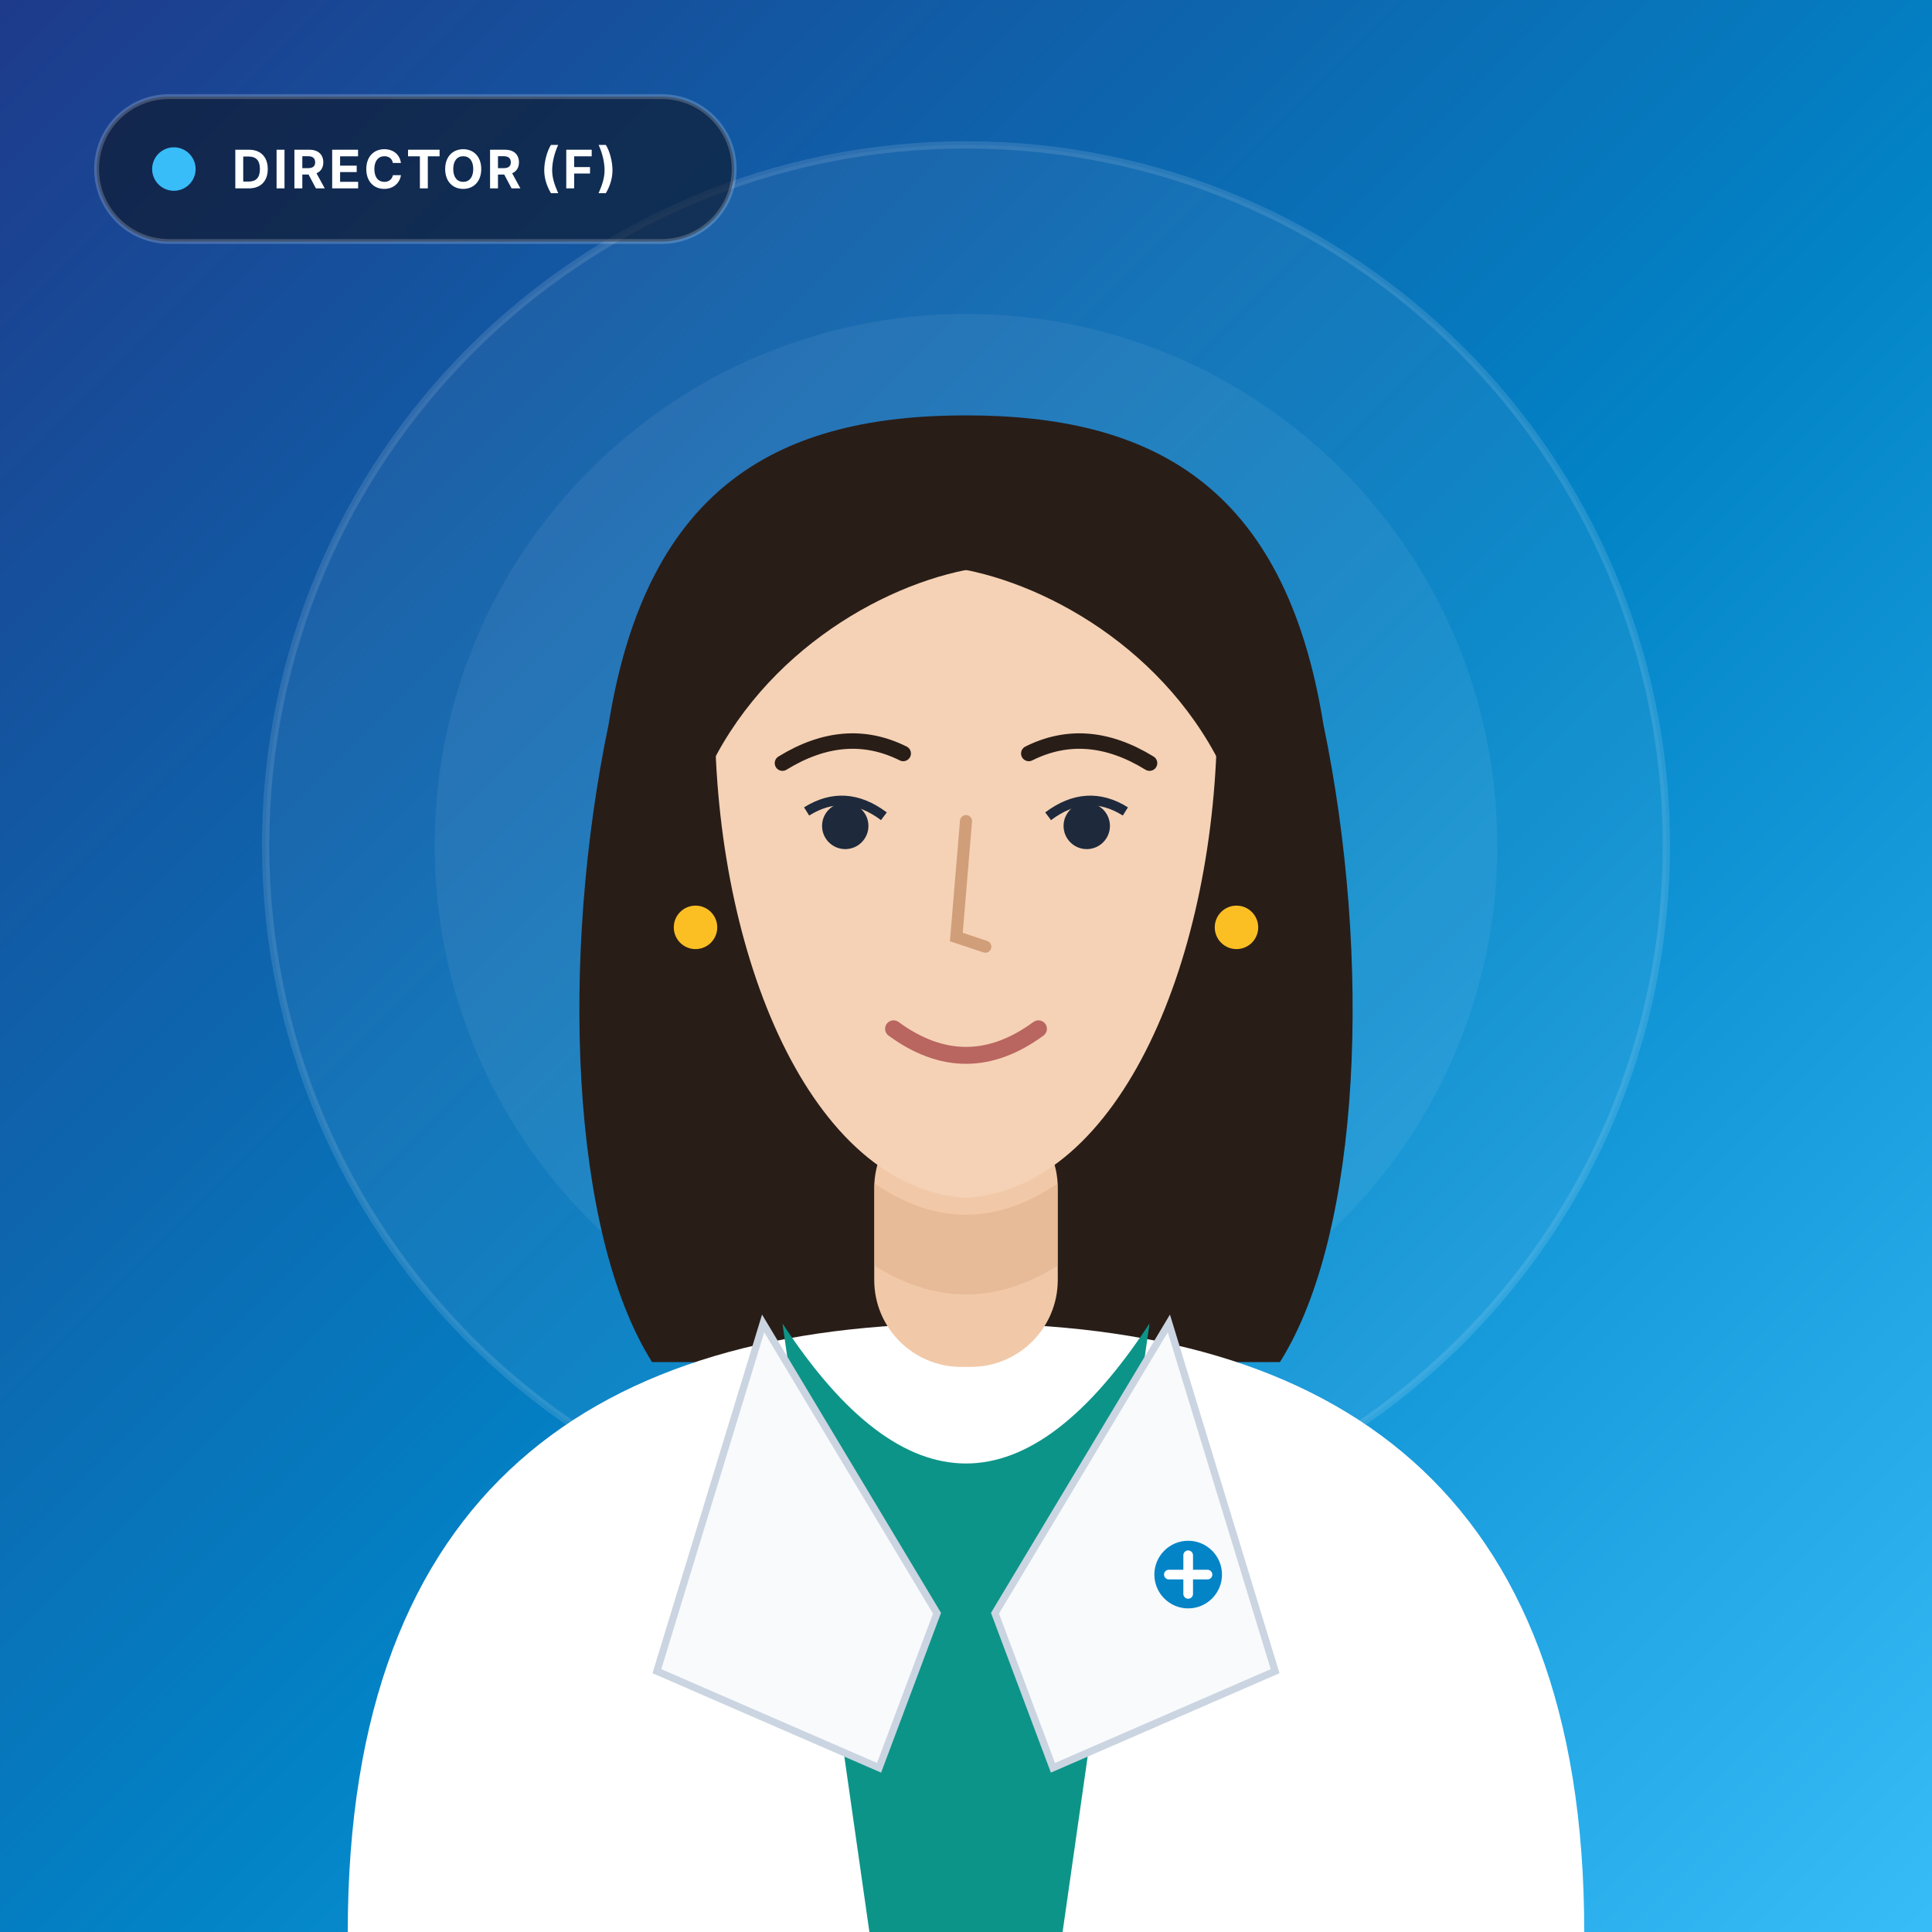
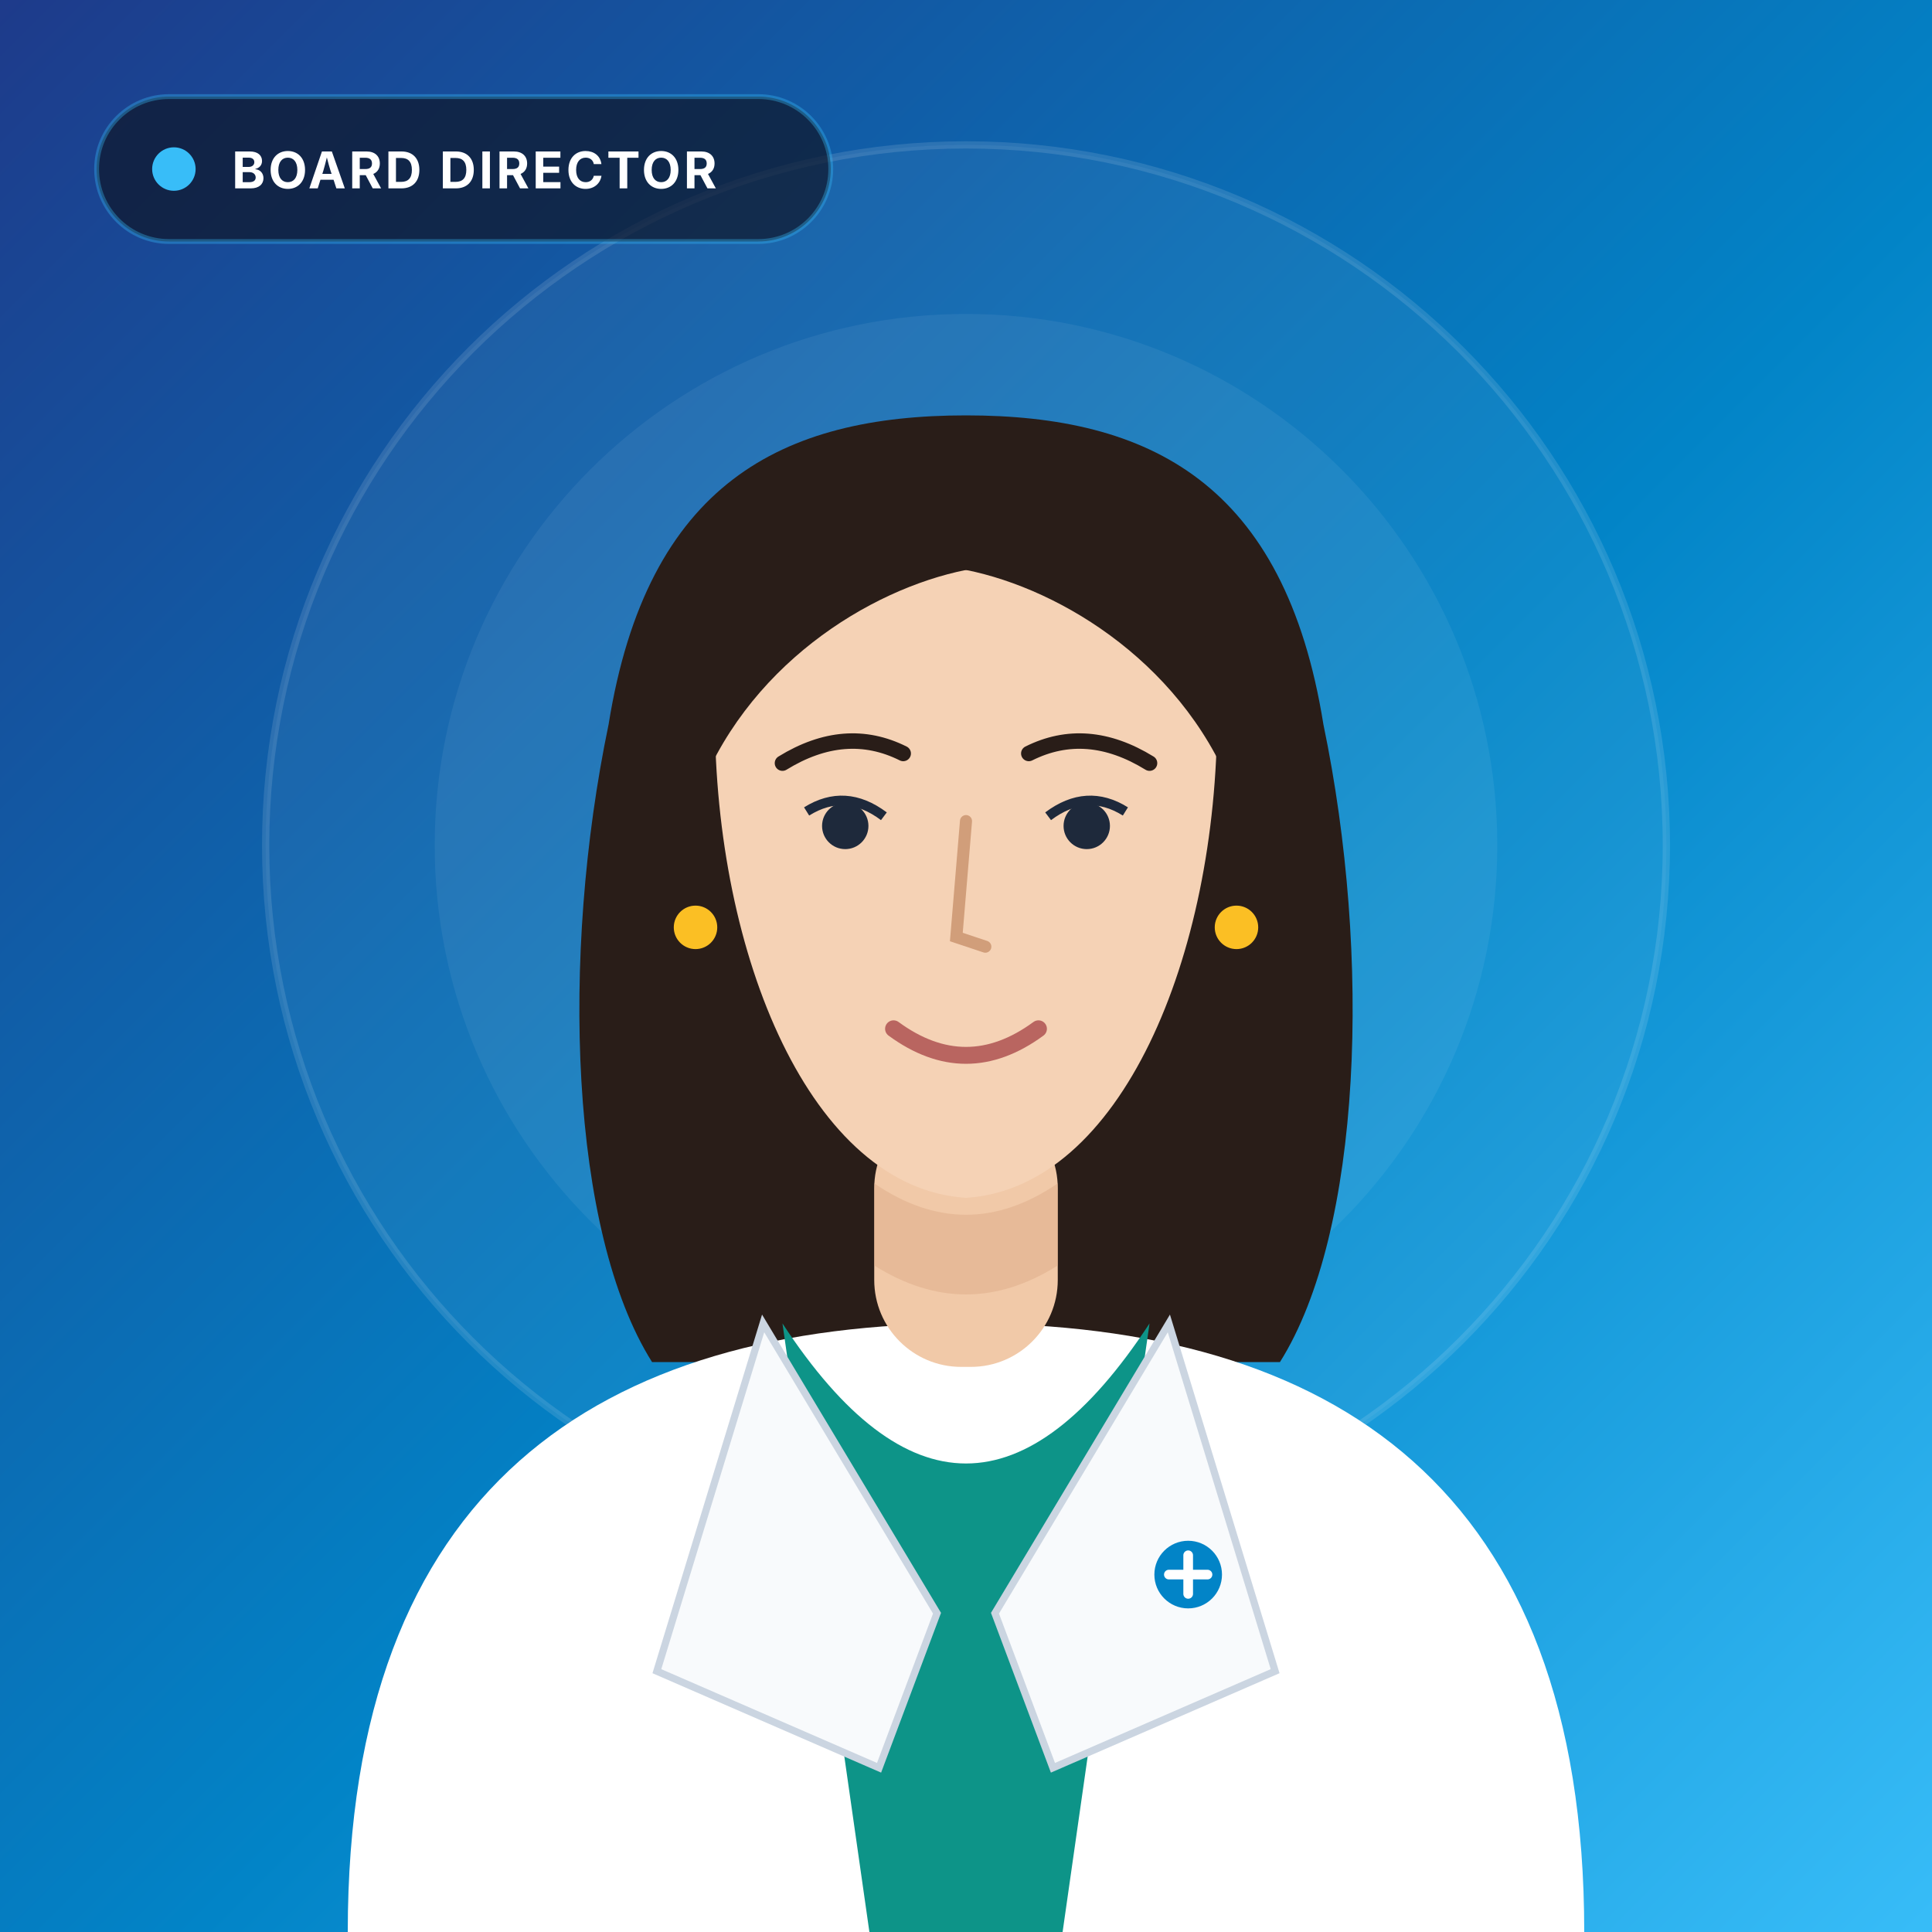
<svg xmlns="http://www.w3.org/2000/svg" viewBox="0 0 400 400" width="400" height="400">
  <defs>
    <linearGradient id="bgFemale3" x1="0%" y1="0%" x2="100%" y2="100%">
      <stop offset="0%" stop-color="#1E3A8A" />
      <stop offset="55%" stop-color="#0284C7" />
      <stop offset="100%" stop-color="#38BDF8" />
-     </linearGradient>
-     <linearGradient id="blazerFemale3" x1="0%" y1="0%" x2="0%" y2="100%">
-       <stop offset="0%" stop-color="#0F2744" />
-       <stop offset="100%" stop-color="#09192D" />
    </linearGradient>
    <clipPath id="circleClip3">
      <rect x="0" y="0" width="400" height="400" />
    </clipPath>
  </defs>
  <g clip-path="url(#circleClip3)">
    <rect width="400" height="400" fill="url(#bgFemale3)" />
    <circle cx="200" cy="175" r="145" fill="rgba(255,255,255,0.05)" stroke="rgba(255,255,255,0.12)" stroke-width="1.5" />
    <circle cx="200" cy="175" r="110" fill="rgba(255,255,255,0.06)" />
    <path d="M 126,150 C 116,198 118,255 135,282 L 265,282 C 282,255 284,198 274,150 C 266,100 238,86 200,86 C 162,86 134,100 126,150 Z" fill="#291D18" />
    <path d="M 72,400 C 72,308 124,274 200,274 C 276,274 328,308 328,400 Z" fill="#FFFFFF" />
    <path d="M 162,274 Q 200,332 238,274 L 220,400 L 180,400 Z" fill="#0D9488" />
    <path d="M 158,274 L 136,346 L 182,366 L 194,334 Z" fill="#F8FAFC" stroke="#CBD5E1" stroke-width="1.5" />
    <path d="M 242,274 L 264,346 L 218,366 L 206,334 Z" fill="#F8FAFC" stroke="#CBD5E1" stroke-width="1.5" />
    <circle cx="246" cy="326" r="7" fill="#0284C7" />
    <path d="M 246,322 L 246,330 M 242,326 L 250,326" stroke="#FFFFFF" stroke-width="2" stroke-linecap="round" />
    <rect x="181" y="228" width="38" height="55" rx="18" fill="#F1C9A8" />
    <path d="M 181,245 Q 200,258 219,245 L 219,262 Q 200,274 181,262 Z" fill="#DBA984" opacity="0.45" />
    <circle cx="144" cy="192" r="4.5" fill="#FBBF24" />
    <circle cx="256" cy="192" r="4.5" fill="#FBBF24" />
    <path d="M 148,148 C 148,108 252,108 252,148 C 252,198 232,246 200,248 C 168,246 148,198 148,148 Z" fill="#F5D2B5" />
    <path d="M 162,158 Q 175,150 187,156" stroke="#291D18" stroke-width="3.2" stroke-linecap="round" fill="none" />
    <path d="M 213,156 Q 225,150 238,158" stroke="#291D18" stroke-width="3.2" stroke-linecap="round" fill="none" />
    <circle cx="175" cy="171" r="4.8" fill="#1E293B" />
    <path d="M 167,168 Q 175,163 183,169" stroke="#1E293B" stroke-width="2" fill="none" />
    <circle cx="225" cy="171" r="4.8" fill="#1E293B" />
    <path d="M 217,169 Q 225,163 233,168" stroke="#1E293B" stroke-width="2" fill="none" />
    <path d="M 200,170 L 198,194 L 204,196" stroke="#D19E7A" stroke-width="2.5" stroke-linecap="round" fill="none" />
    <path d="M 185,213 Q 200,224 215,213" stroke="#B96560" stroke-width="3.5" stroke-linecap="round" fill="none" />
    <path d="M 144,166 C 142,122 172,102 200,102 C 228,102 258,122 256,166 C 246,138 220,122 200,118 C 180,122 154,138 144,166 Z" fill="#291D18" />
-     <rect x="20" y="20" width="132" height="30" rx="15" fill="rgba(15, 23, 42, 0.65)" stroke="rgba(255,255,255,0.2)" stroke-width="1" />
+     <rect x="20" y="20" width="152" height="30" rx="15" fill="rgba(15, 23, 42, 0.72)" stroke="rgba(56, 189, 248, 0.35)" stroke-width="1" />
    <circle cx="36" cy="35" r="4.5" fill="#38BDF8" />
-     <text x="48" y="39" font-family="'Plus Jakarta Sans', 'Inter', sans-serif" font-size="11" font-weight="700" fill="#FFFFFF" letter-spacing="0.6px">DIRECTOR (F)</text>
+     <text x="48" y="39" font-family="'Plus Jakarta Sans', 'Inter', sans-serif" font-size="10.5" font-weight="700" fill="#FFFFFF" letter-spacing="0.6px">BOARD DIRECTOR</text>
  </g>
</svg>
